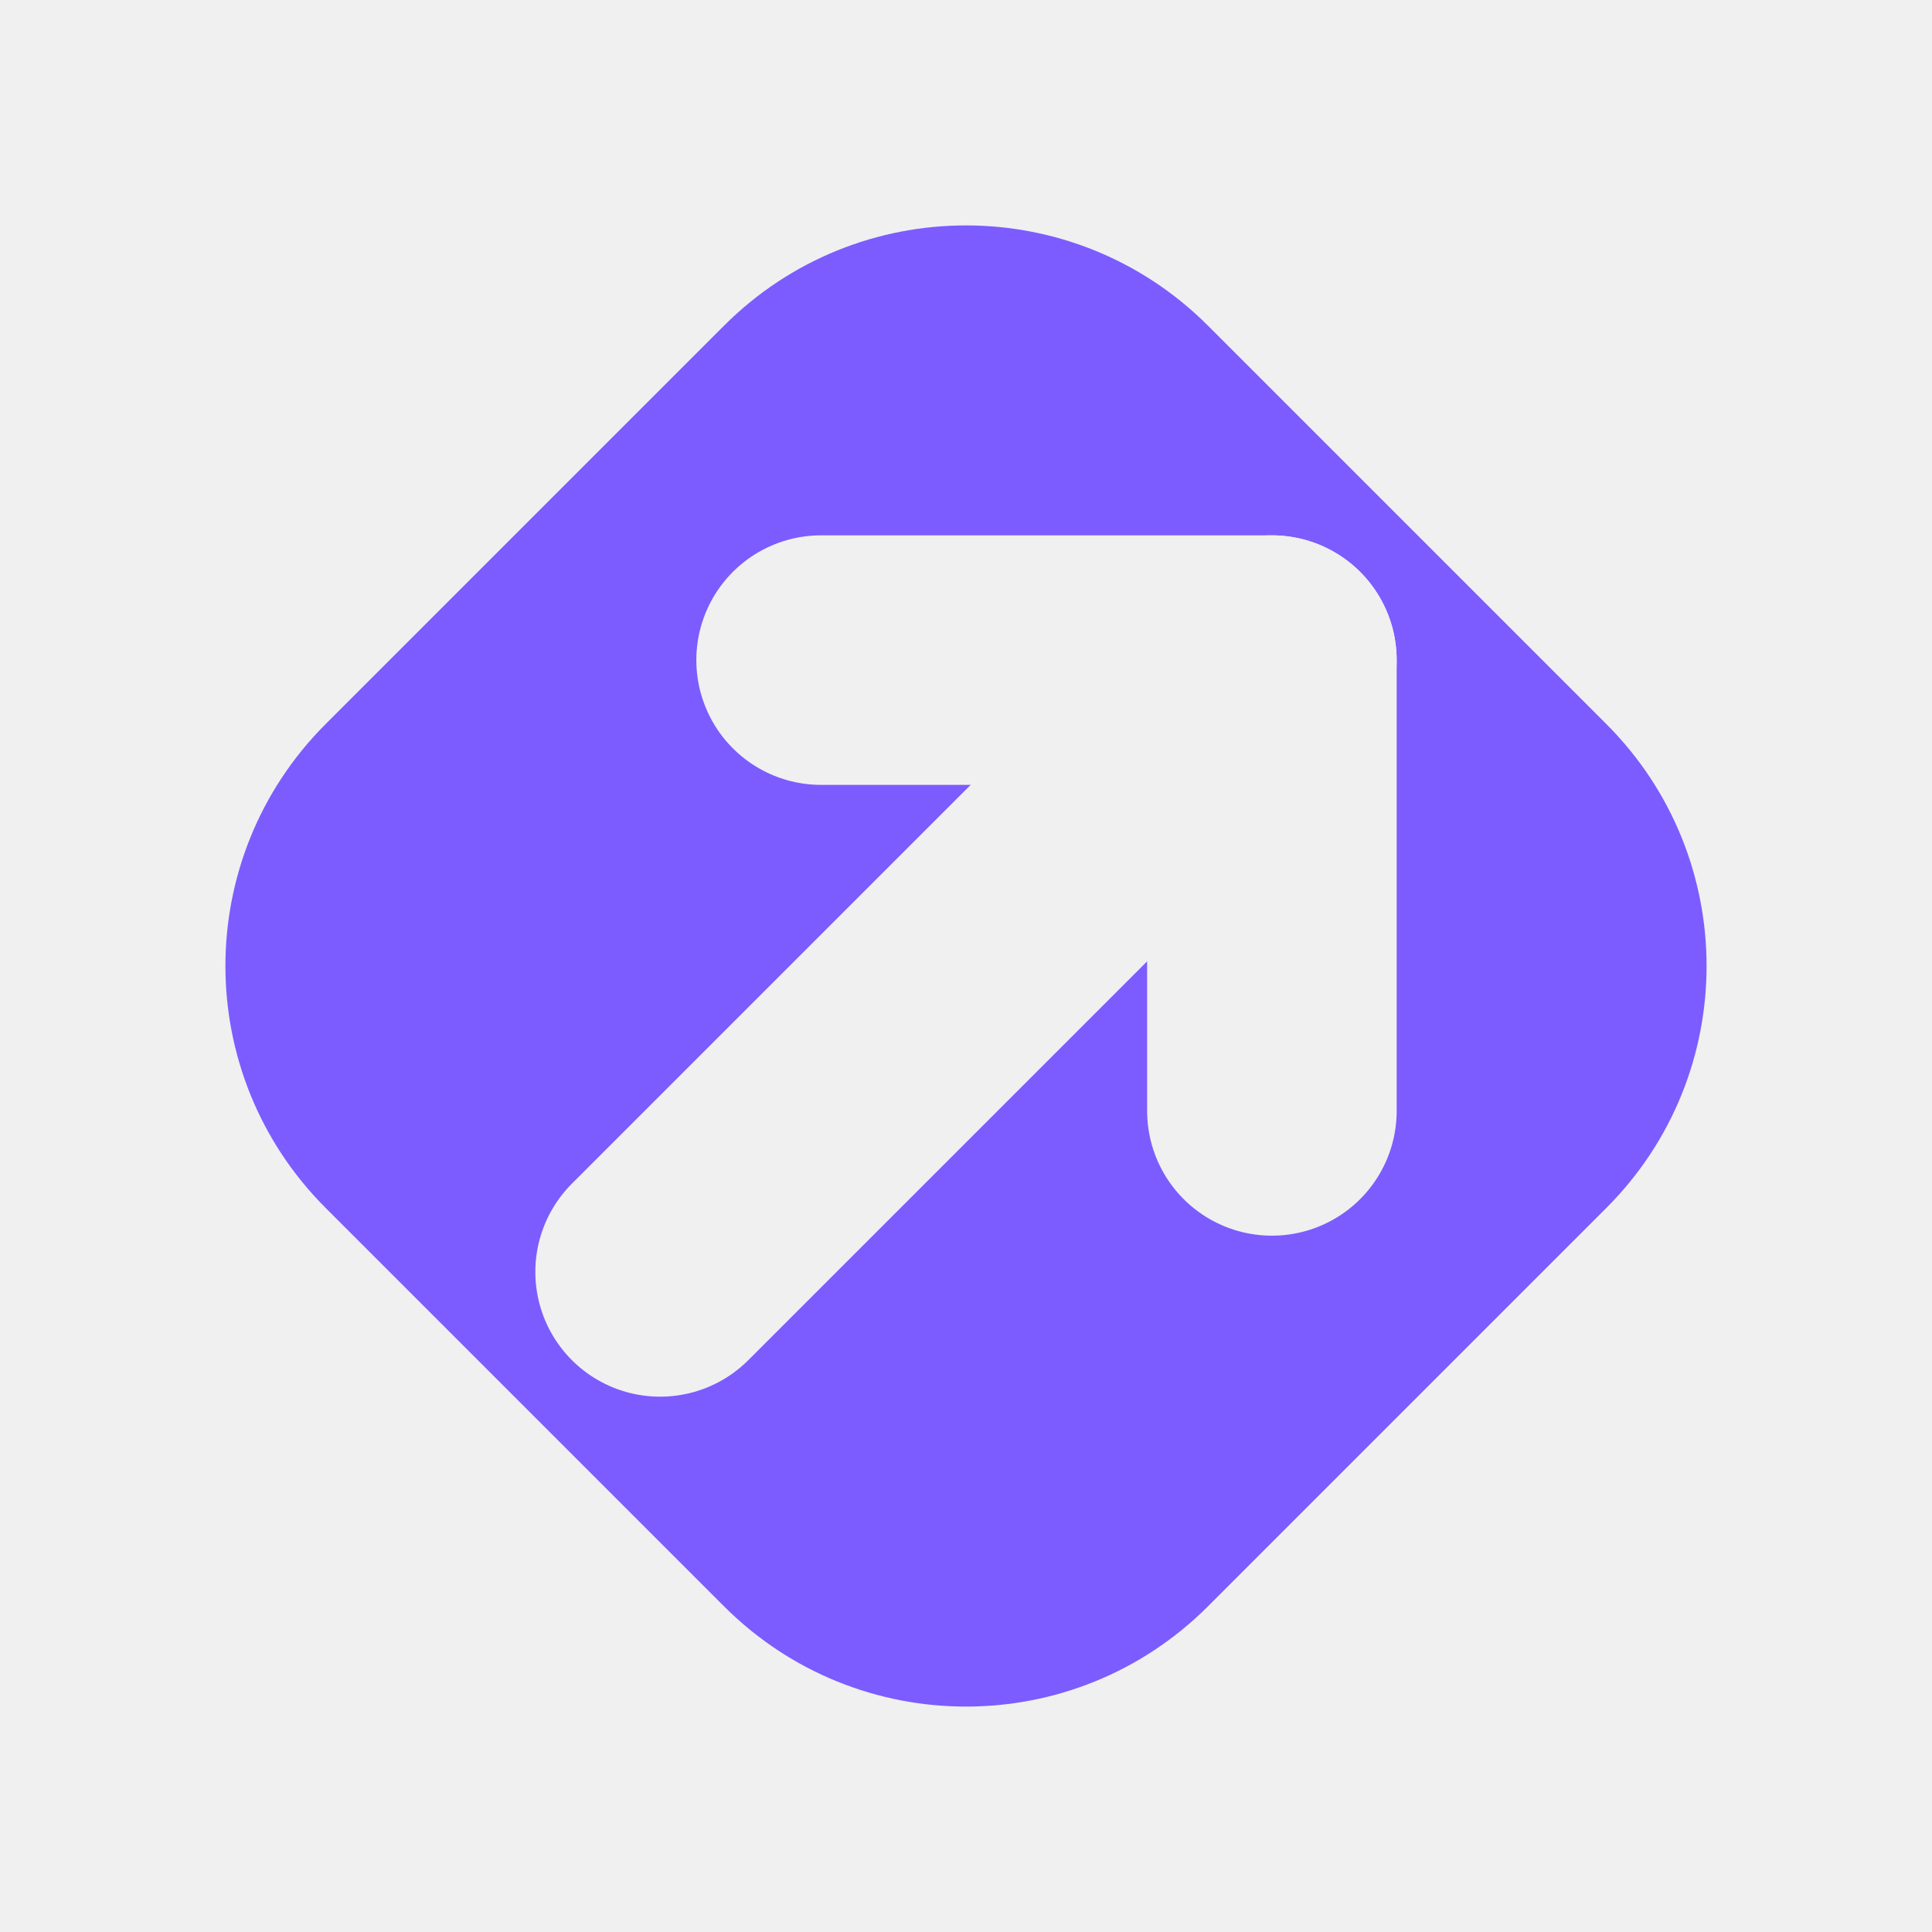
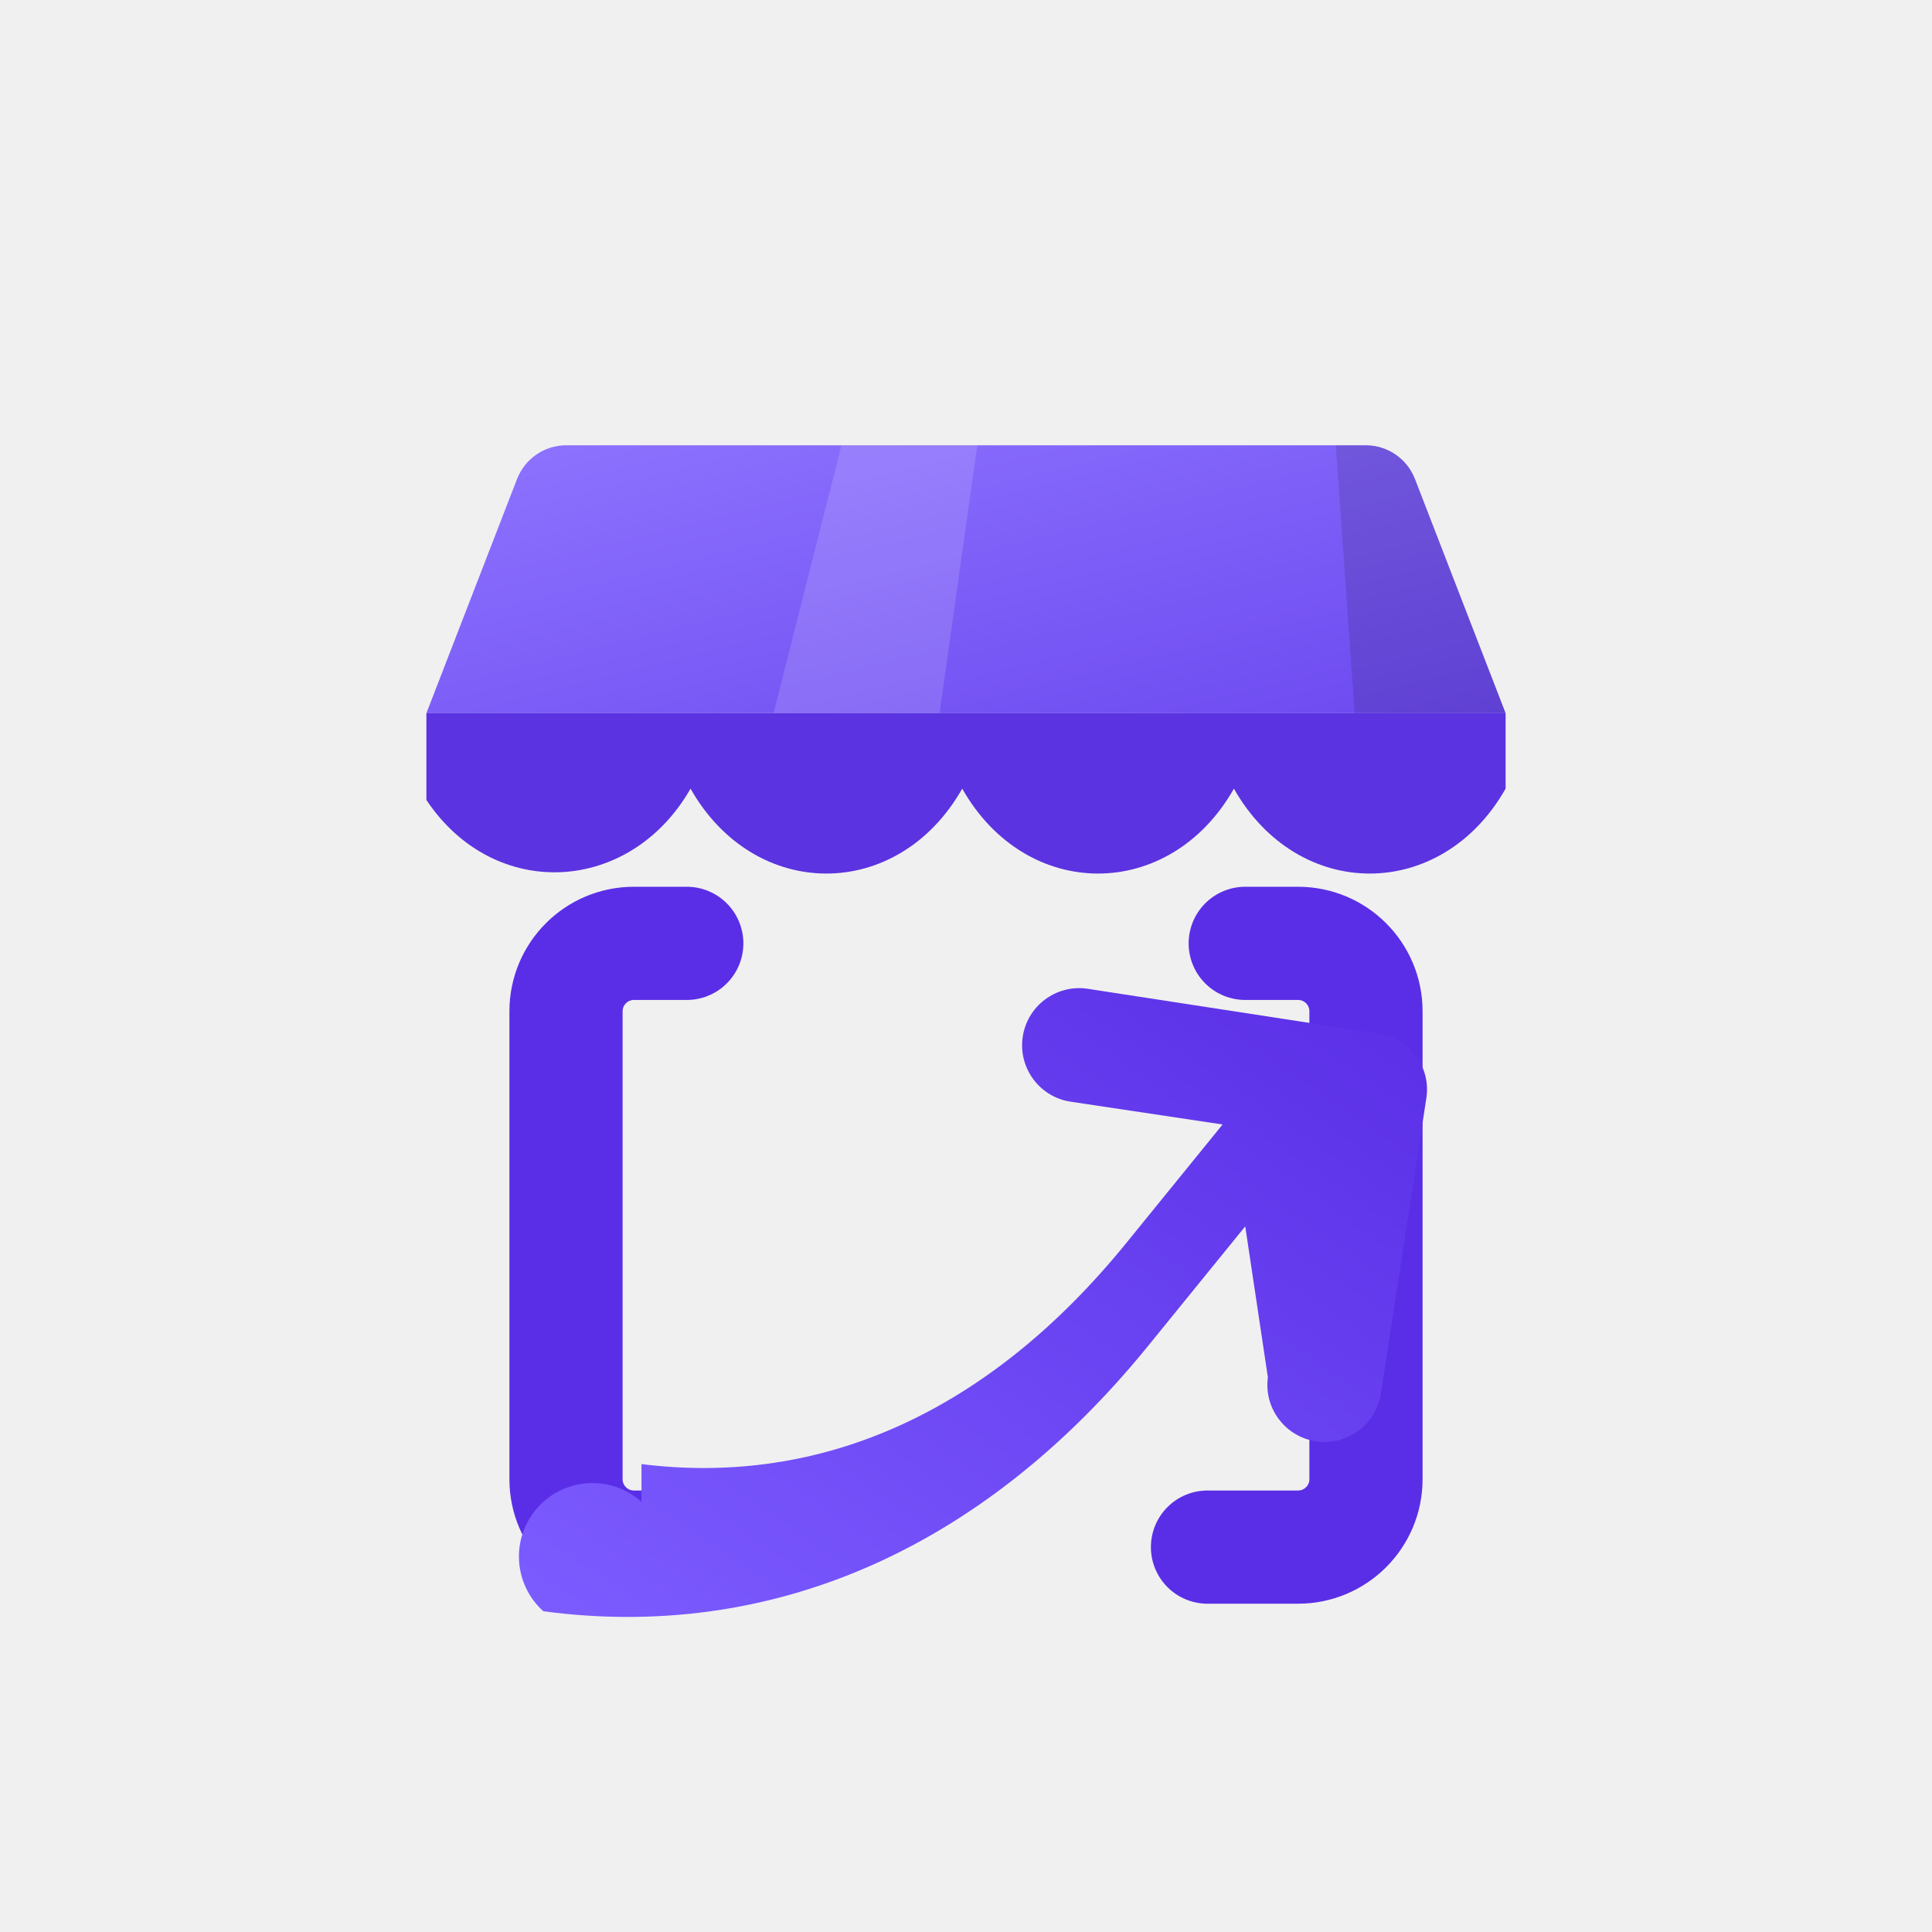
- <svg xmlns="http://www.w3.org/2000/svg" viewBox="0 0 48 48" role="img" aria-label="TiendaIQ">
-   <mask id="impulso-arrow">
-     <rect x="8.5" y="8.5" width="31" height="31" rx="8.5" transform="rotate(45 24 24)" fill="#fff" />
-     <g fill="none" stroke="#000" stroke-width="6.2" stroke-linecap="round" stroke-linejoin="round">
-       <path d="M16.4 31.6 31.6 16.4" />
-       <path d="M20.4 16.4 H31.6 V27.6" />
-     </g>
-   </mask>
-   <rect width="48" height="48" fill="#7C5CFF" mask="url(#impulso-arrow)" />
+ <svg xmlns="http://www.w3.org/2000/svg" viewBox="0 0 512 512" role="img" aria-label="TiendaIQ">
+   <defs>
+     <linearGradient id="awn" x1="0" y1="0" x2="1" y2="1">
+       <stop offset="0" stop-color="#8E74FF" />
+       <stop offset="1" stop-color="#6C49F0" />
+     </linearGradient>
+     <linearGradient id="arw" x1="0" y1="1" x2="1" y2="0">
+       <stop offset="0" stop-color="#7C5CFF" />
+       <stop offset="1" stop-color="#5A2EE6" />
+     </linearGradient>
+   </defs>
+   <g>
+     <path d="M150 118 h212 a14 14 0 0 1 13 9 l24 62 H113 l24 -62 a14 14 0 0 1 13 -9 z" fill="url(#awn)" />
+     <path d="M223 118 l-18 71 h44 l10 -71 z" fill="#ffffff" opacity="0.14" />
+     <path d="M354 118 h8 a14 14 0 0 1 13 9 l24 62 h-40 z" fill="#000000" opacity="0.12" />
+     <path d="M113 189 H399 v20 a1 1 0 0 1 0 0 c-17 30 -55 30 -72 0 c-17 30 -55 30 -72 0 c-17 30 -55 30 -72 0 c-16 28 -52 30 -70 3 z" fill="#5B33E0" />
+   </g>
+   <g fill="none" stroke="#5A2EE6" stroke-width="30" stroke-linecap="round" stroke-linejoin="round">
+     <path d="M182 250 H168 a18 18 0 0 0 -18 18 V392 a18 18 0 0 0 18 18 H196" />
+     <path d="M330 250 H344 a18 18 0 0 1 18 18 V392 a18 18 0 0 1 -18 18 H320" />
+   </g>
+   <g fill="url(#arw)">
+     <path d="M170 388              c48 6 92 -14 128 -58              l26 -32              l-40 -6              a15 15 0 0 1 4 -30              l78 12              a15 15 0 0 1 12 17              l-12 78              a15 15 0 0 1 -30 -4              l-6 -40              l-26 32              c-44 54 -100 78 -160 70              a17 17 0 0 1 26 -29 z" />
+   </g>
</svg>
